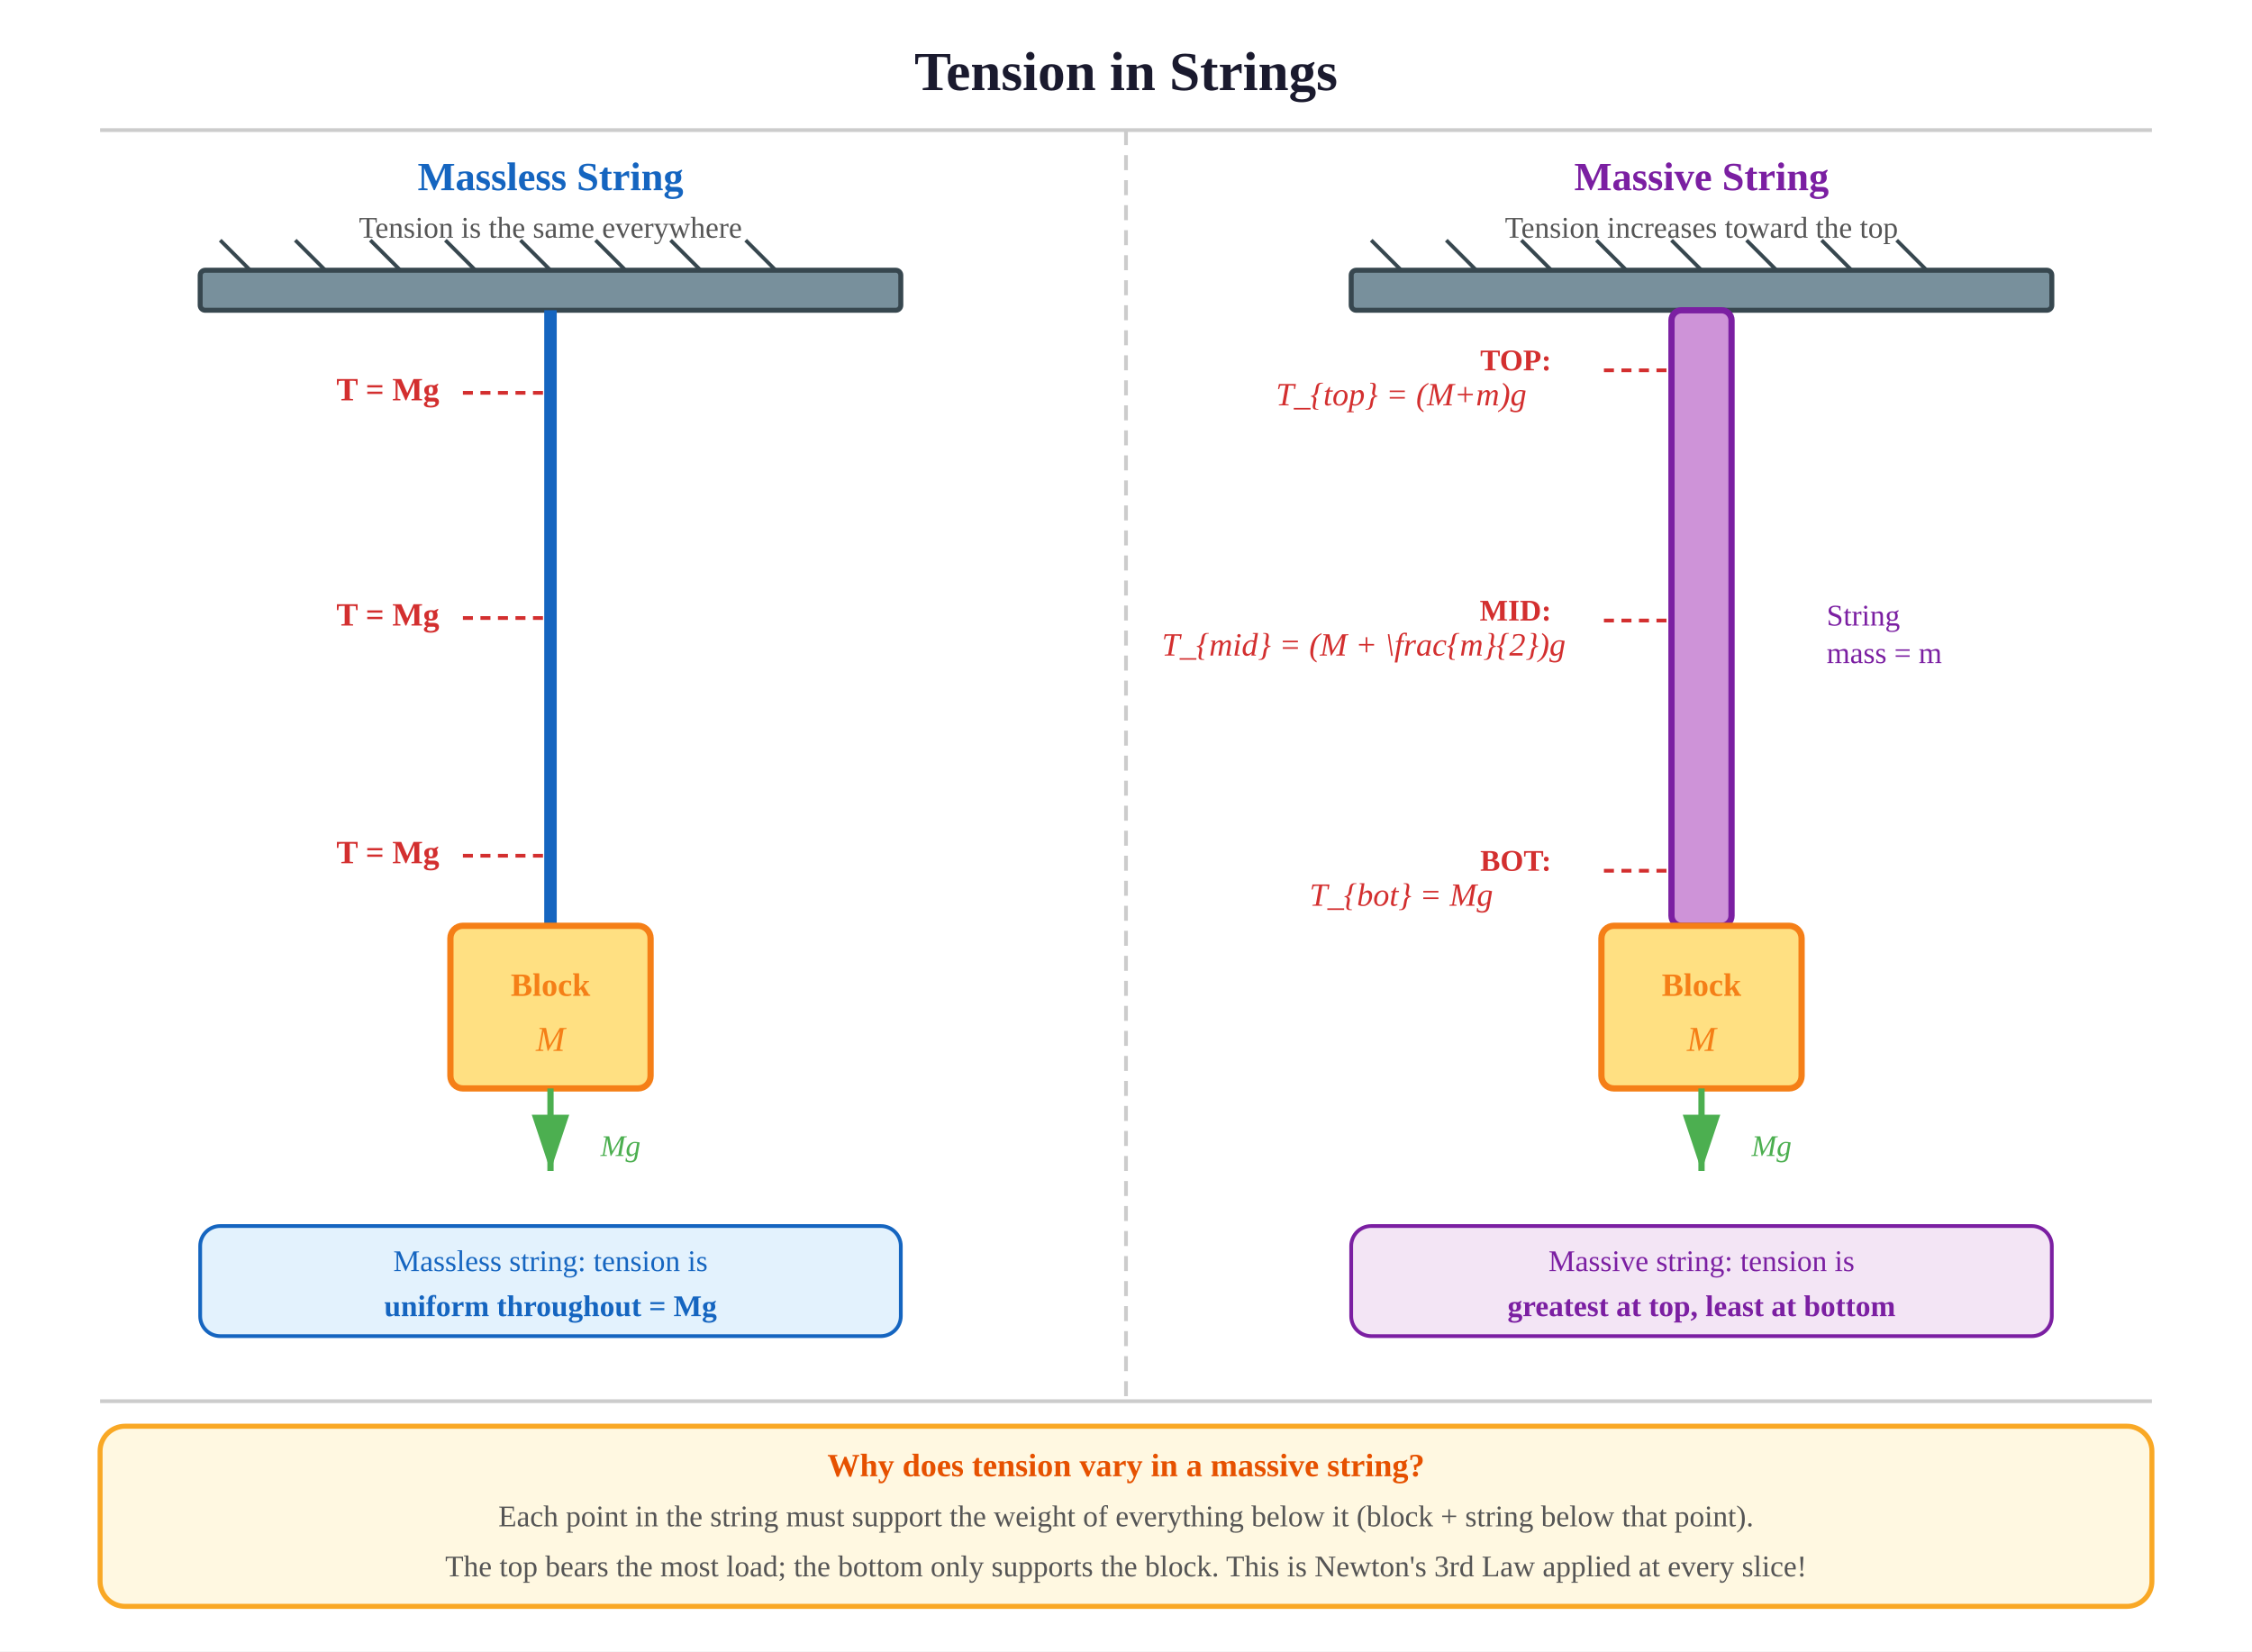
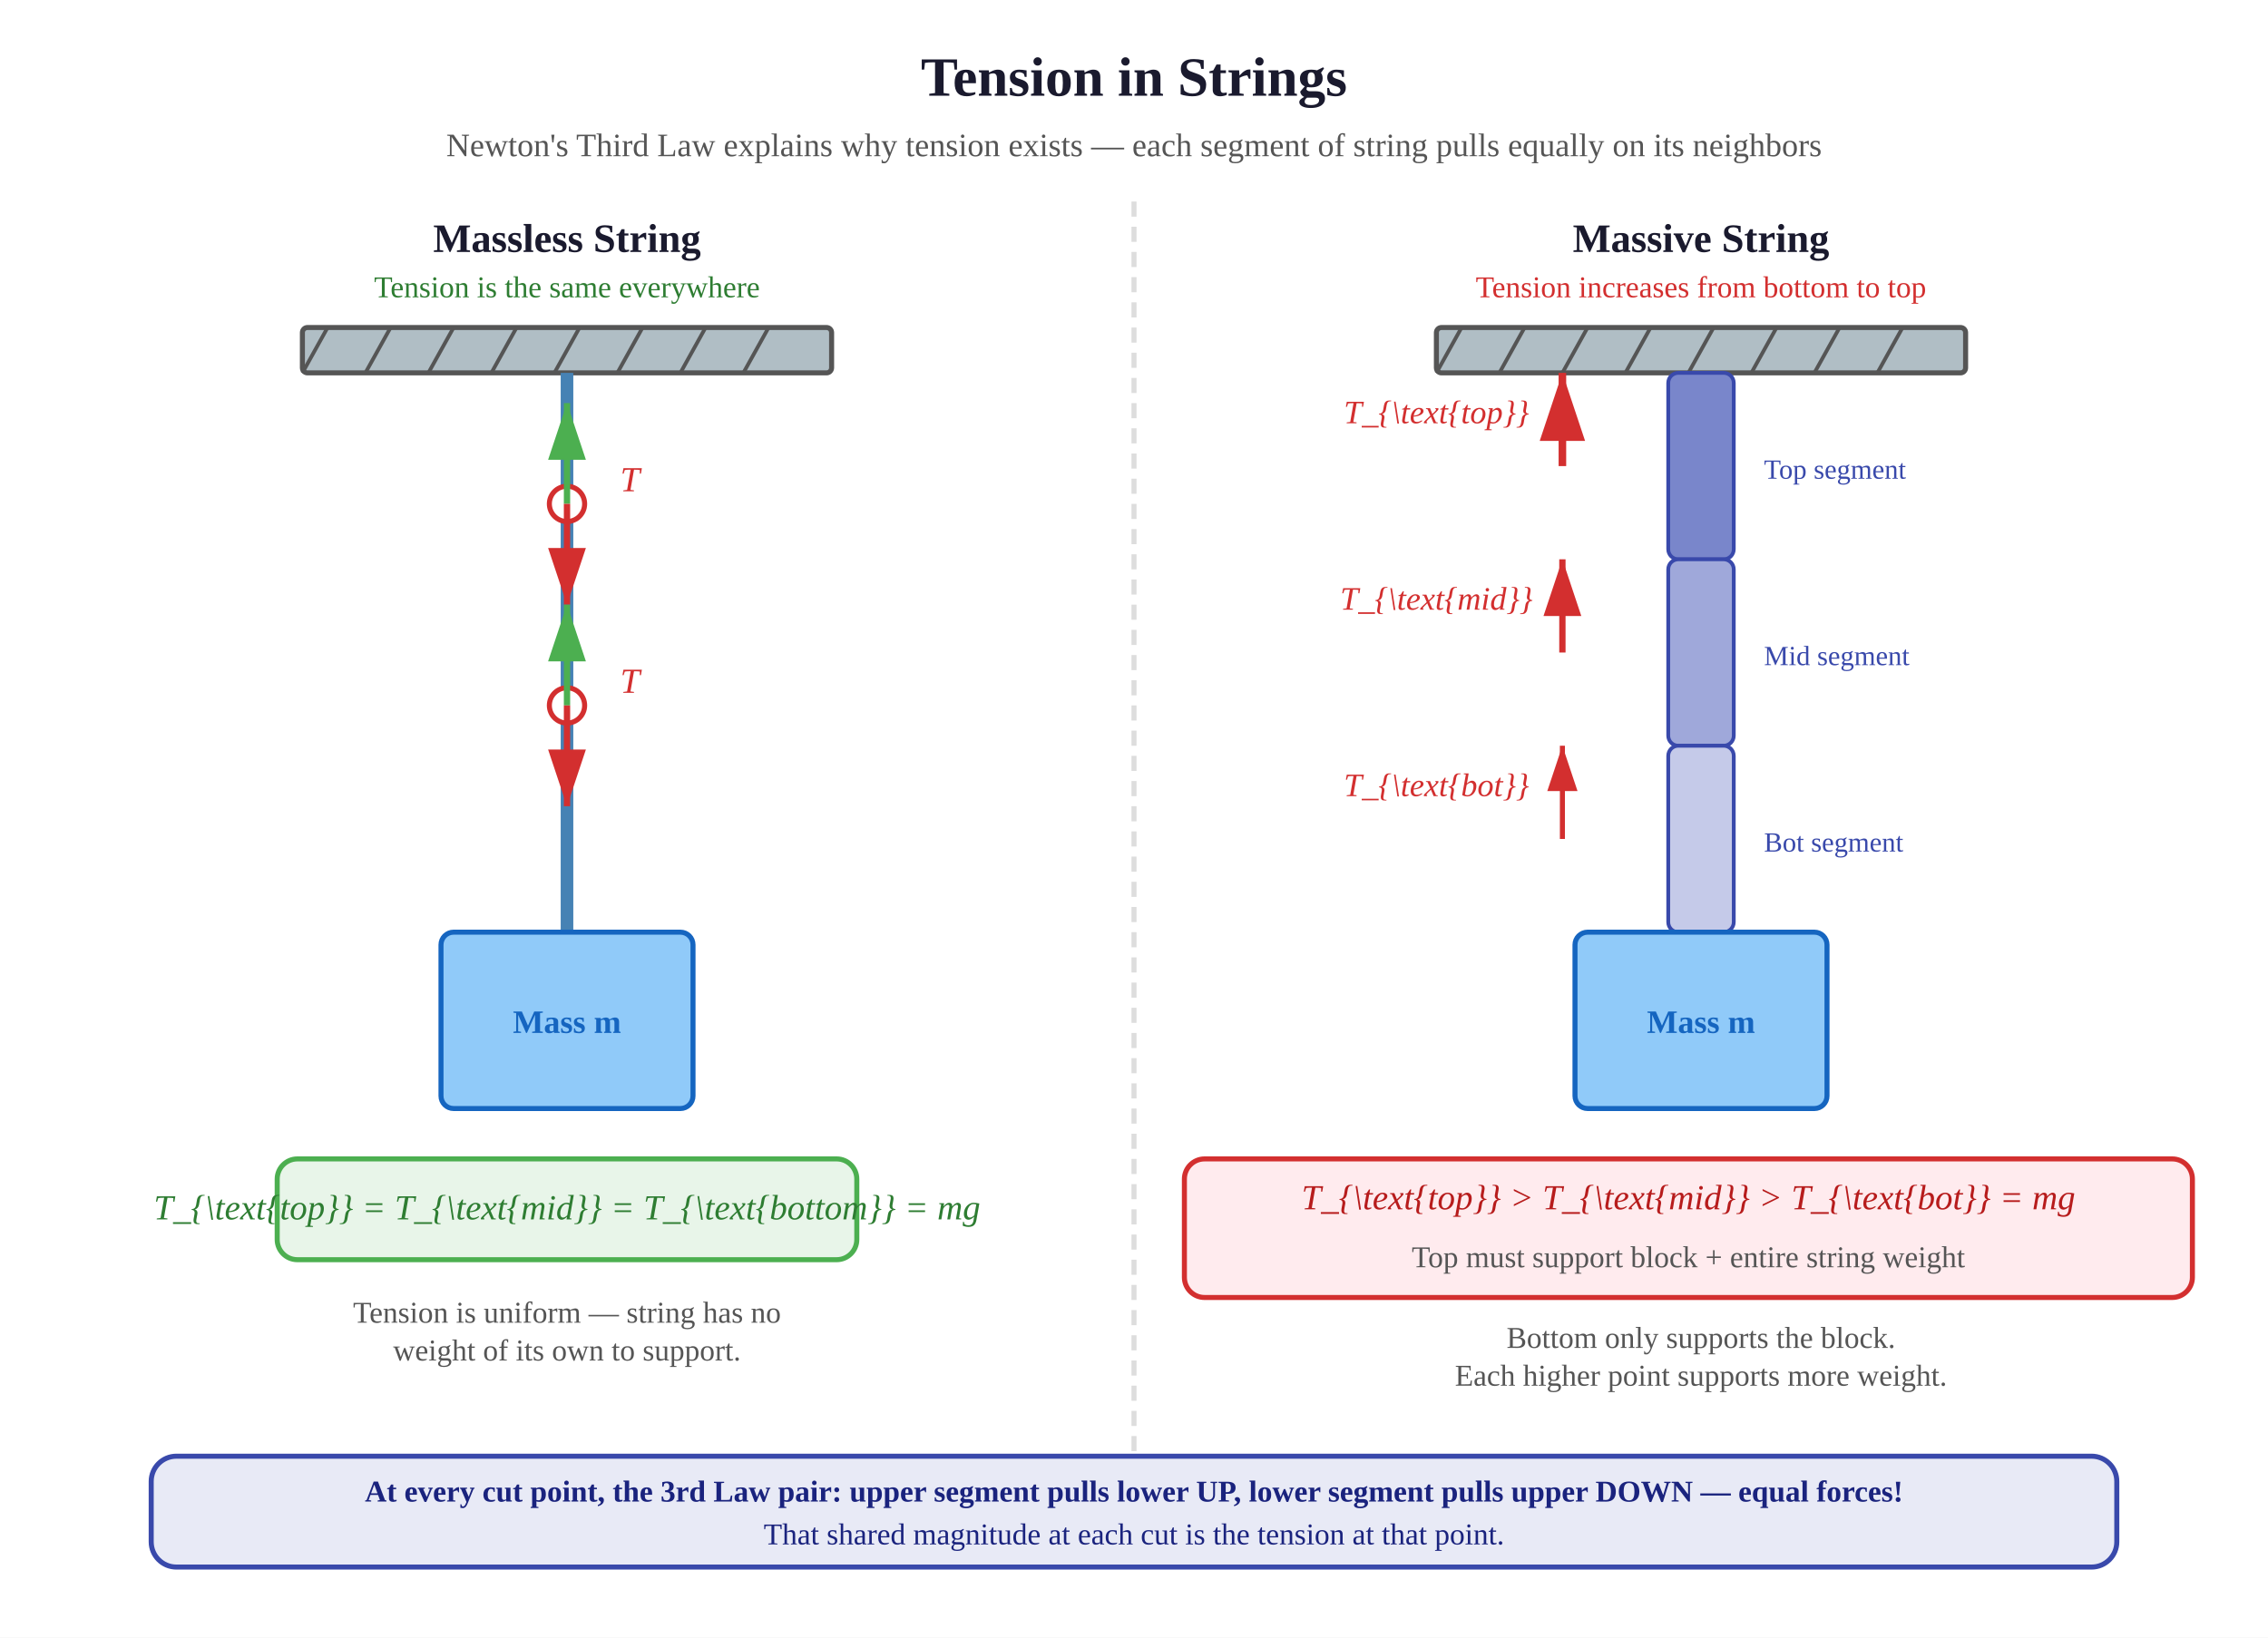
- <svg xmlns="http://www.w3.org/2000/svg" width="900" height="660" viewBox="0 0 900 660">
-   <rect x="0" y="0" width="900" height="660" fill="#ffffff" />
-   <text id="ts_title" x="450" y="36" font-size="22" fill="#1a1a2e" text-anchor="middle" font-weight="bold">Tension in Strings</text>
-   <line id="ts_divider_top" x1="40" y1="52" x2="860" y2="52" stroke="#ccc" stroke-width="1.5" stroke-dasharray="" />
-   <text id="ts_left_title" x="220" y="76" font-size="16" fill="#1565C0" text-anchor="middle" font-weight="bold">Massless String</text>
-   <text id="ts_left_sub" x="220" y="95" font-size="12" fill="#555" text-anchor="middle" font-weight="normal">Tension is the same everywhere</text>
-   <rect id="ts_ceiling_l" x="80" y="108" width="280" height="16" rx="2" fill="#78909c" stroke="#37474f" stroke-width="2" />
-   <path id="ts_hatch_l1" d="M 100 108 L 88 96" stroke="#37474f" stroke-width="1.5" fill="none" stroke-dasharray="" />
-   <path id="ts_hatch_l2" d="M 130 108 L 118 96" stroke="#37474f" stroke-width="1.5" fill="none" stroke-dasharray="" />
-   <path id="ts_hatch_l3" d="M 160 108 L 148 96" stroke="#37474f" stroke-width="1.5" fill="none" stroke-dasharray="" />
-   <path id="ts_hatch_l4" d="M 190 108 L 178 96" stroke="#37474f" stroke-width="1.5" fill="none" stroke-dasharray="" />
-   <path id="ts_hatch_l5" d="M 220 108 L 208 96" stroke="#37474f" stroke-width="1.5" fill="none" stroke-dasharray="" />
-   <path id="ts_hatch_l6" d="M 250 108 L 238 96" stroke="#37474f" stroke-width="1.5" fill="none" stroke-dasharray="" />
-   <path id="ts_hatch_l7" d="M 280 108 L 268 96" stroke="#37474f" stroke-width="1.5" fill="none" stroke-dasharray="" />
-   <path id="ts_hatch_l8" d="M 310 108 L 298 96" stroke="#37474f" stroke-width="1.5" fill="none" stroke-dasharray="" />
-   <line id="ts_string_massless" x1="220" y1="124" x2="220" y2="370" stroke="#1565C0" stroke-width="5" stroke-dasharray="" />
-   <text id="ts_t_top_l" x="155" y="160" font-size="13" fill="#D32F2F" text-anchor="middle" font-weight="bold">T = Mg</text>
-   <line id="ts_t_top_l_line" x1="185" y1="157" x2="218" y2="157" stroke="#D32F2F" stroke-width="1.5" stroke-dasharray="4,3" />
-   <text id="ts_t_mid_l" x="155" y="250" font-size="13" fill="#D32F2F" text-anchor="middle" font-weight="bold">T = Mg</text>
-   <line id="ts_t_mid_l_line" x1="185" y1="247" x2="218" y2="247" stroke="#D32F2F" stroke-width="1.5" stroke-dasharray="4,3" />
-   <text id="ts_t_bot_l" x="155" y="345" font-size="13" fill="#D32F2F" text-anchor="middle" font-weight="bold">T = Mg</text>
-   <line id="ts_t_bot_l_line" x1="185" y1="342" x2="218" y2="342" stroke="#D32F2F" stroke-width="1.5" stroke-dasharray="4,3" />
-   <rect id="ts_block_l" x="180" y="370" width="80" height="65" rx="5" fill="#ffe082" stroke="#f57f17" stroke-width="2.5" />
-   <text id="ts_block_l_label" x="220" y="398" font-size="13" fill="#f57f17" text-anchor="middle" font-weight="bold">Block</text>
-   <text id="ts_block_l_mass" x="220" y="420" font-size="14" fill="#f57f17" font-style="italic" text-anchor="middle">M</text>
+ <svg xmlns="http://www.w3.org/2000/svg" width="900" height="650" viewBox="0 0 900 650">
+   <rect x="0" y="0" width="900" height="650" fill="#ffffff" />
+   <text id="title" x="450" y="38" font-size="22" fill="#1a1a2e" text-anchor="middle" font-weight="bold">Tension in Strings</text>
+   <text id="subtitle" x="450" y="62" font-size="13" fill="#555" text-anchor="middle" font-weight="normal">Newton's Third Law explains why tension exists — each segment of string pulls equally on its neighbors</text>
+   <line id="divider" x1="450" y1="80" x2="450" y2="600" stroke="#ddd" stroke-width="2" stroke-dasharray="6,4" />
+   <text id="left_title" x="225" y="100" font-size="16" fill="#1a1a2e" text-anchor="middle" font-weight="bold">Massless String</text>
+   <text id="left_subtitle" x="225" y="118" font-size="12" fill="#2e7d32" text-anchor="middle" font-weight="normal">Tension is the same everywhere</text>
+   <rect id="ceiling_left" x="120" y="130" width="210" height="18" rx="2" fill="#b0bec5" stroke="#555" stroke-width="2" />
+   <line id="hatch1" x1="130" y1="130" x2="120" y2="148" stroke="#555" stroke-width="1.5" stroke-dasharray="" />
+   <line id="hatch2" x1="155" y1="130" x2="145" y2="148" stroke="#555" stroke-width="1.5" stroke-dasharray="" />
+   <line id="hatch3" x1="180" y1="130" x2="170" y2="148" stroke="#555" stroke-width="1.5" stroke-dasharray="" />
+   <line id="hatch4" x1="205" y1="130" x2="195" y2="148" stroke="#555" stroke-width="1.5" stroke-dasharray="" />
+   <line id="hatch5" x1="230" y1="130" x2="220" y2="148" stroke="#555" stroke-width="1.5" stroke-dasharray="" />
+   <line id="hatch6" x1="255" y1="130" x2="245" y2="148" stroke="#555" stroke-width="1.5" stroke-dasharray="" />
+   <line id="hatch7" x1="280" y1="130" x2="270" y2="148" stroke="#555" stroke-width="1.5" stroke-dasharray="" />
+   <line id="hatch8" x1="305" y1="130" x2="295" y2="148" stroke="#555" stroke-width="1.5" stroke-dasharray="" />
+   <line id="massless_string" x1="225" y1="148" x2="225" y2="370" stroke="#4682b4" stroke-width="5" stroke-dasharray="" />
+   <rect id="block_left" x="175" y="370" width="100" height="70" rx="5" fill="#90caf9" stroke="#1565c0" stroke-width="2" />
+   <text id="block_left_label" x="225" y="410" font-size="13" fill="#1565c0" text-anchor="middle" font-weight="bold">Mass m</text>
+   <circle id="cut_point_top" cx="225" cy="200" r="7" fill="#fff" stroke="#D32F2F" stroke-width="2" stroke-dasharray="" />
+   <circle id="cut_point_mid" cx="225" cy="280" r="7" fill="#fff" stroke="#D32F2F" stroke-width="2" stroke-dasharray="" />
  <defs>
-     <marker id="arrowhead_ts_weight_l" markerWidth="10" markerHeight="10" refX="9" refY="3" orient="auto" markerUnits="strokeWidth">
+     <marker id="arrowhead_t_top_up" markerWidth="10" markerHeight="10" refX="9" refY="3" orient="auto" markerUnits="strokeWidth">
      <path d="M0,0 L0,6 L9,3 z" fill="#4CAF50" />
    </marker>
  </defs>
-   <line id="ts_weight_l" x1="220" y1="435" x2="220" y2="468" stroke="#4CAF50" stroke-width="2.5" marker-end="url(#arrowhead_ts_weight_l)" />
-   <text id="ts_weight_l_label" x="248" y="462" font-size="12" fill="#4CAF50" font-style="italic" text-anchor="middle">Mg</text>
-   <rect id="ts_uniform_box" x="80" y="490" width="280" height="44" rx="8" fill="#e3f2fd" stroke="#1565C0" stroke-width="1.5" />
-   <text id="ts_uniform_note" x="220" y="508" font-size="12" fill="#1565C0" text-anchor="middle" font-weight="normal">Massless string: tension is</text>
-   <text id="ts_uniform_note2" x="220" y="526" font-size="12" fill="#1565C0" text-anchor="middle" font-weight="bold">uniform throughout = Mg</text>
-   <line id="ts_divider_v" x1="450" y1="52" x2="450" y2="560" stroke="#ccc" stroke-width="1.5" stroke-dasharray="6,4" />
-   <text id="ts_right_title" x="680" y="76" font-size="16" fill="#7B1FA2" text-anchor="middle" font-weight="bold">Massive String</text>
-   <text id="ts_right_sub" x="680" y="95" font-size="12" fill="#555" text-anchor="middle" font-weight="normal">Tension increases toward the top</text>
-   <rect id="ts_ceiling_r" x="540" y="108" width="280" height="16" rx="2" fill="#78909c" stroke="#37474f" stroke-width="2" />
-   <path id="ts_hatch_r1" d="M 560 108 L 548 96" stroke="#37474f" stroke-width="1.5" fill="none" stroke-dasharray="" />
-   <path id="ts_hatch_r2" d="M 590 108 L 578 96" stroke="#37474f" stroke-width="1.5" fill="none" stroke-dasharray="" />
-   <path id="ts_hatch_r3" d="M 620 108 L 608 96" stroke="#37474f" stroke-width="1.5" fill="none" stroke-dasharray="" />
-   <path id="ts_hatch_r4" d="M 650 108 L 638 96" stroke="#37474f" stroke-width="1.5" fill="none" stroke-dasharray="" />
-   <path id="ts_hatch_r5" d="M 680 108 L 668 96" stroke="#37474f" stroke-width="1.5" fill="none" stroke-dasharray="" />
-   <path id="ts_hatch_r6" d="M 710 108 L 698 96" stroke="#37474f" stroke-width="1.5" fill="none" stroke-dasharray="" />
-   <path id="ts_hatch_r7" d="M 740 108 L 728 96" stroke="#37474f" stroke-width="1.5" fill="none" stroke-dasharray="" />
-   <path id="ts_hatch_r8" d="M 770 108 L 758 96" stroke="#37474f" stroke-width="1.5" fill="none" stroke-dasharray="" />
-   <rect id="ts_string_massive" x="668" y="124" width="24" height="246" rx="4" fill="#ce93d8" stroke="#7B1FA2" stroke-width="2.5" />
-   <text id="ts_string_mass_label" x="730" y="250" font-size="12" fill="#7B1FA2" text-anchor="start" font-weight="normal">String</text>
-   <text id="ts_string_mass_label2" x="730" y="265" font-size="12" fill="#7B1FA2" text-anchor="start" font-weight="normal">mass = m</text>
-   <text id="ts_t_top_r_label" x="620" y="148" font-size="12" fill="#D32F2F" text-anchor="end" font-weight="bold">TOP:</text>
-   <text id="ts_t_top_r" x="560" y="162" font-size="13" fill="#D32F2F" font-style="italic" text-anchor="middle">T_{top} = (M+m)g</text>
-   <line id="ts_t_top_r_line" x1="666" y1="148" x2="640" y2="148" stroke="#D32F2F" stroke-width="1.5" stroke-dasharray="4,3" />
-   <text id="ts_t_mid_r_label" x="620" y="248" font-size="12" fill="#D32F2F" text-anchor="end" font-weight="bold">MID:</text>
-   <text id="ts_t_mid_r" x="545" y="262" font-size="13" fill="#D32F2F" font-style="italic" text-anchor="middle">T_{mid} = (M + \frac{m}{2})g</text>
-   <line id="ts_t_mid_r_line" x1="666" y1="248" x2="640" y2="248" stroke="#D32F2F" stroke-width="1.5" stroke-dasharray="4,3" />
-   <text id="ts_t_bot_r_label" x="620" y="348" font-size="12" fill="#D32F2F" text-anchor="end" font-weight="bold">BOT:</text>
-   <text id="ts_t_bot_r" x="560" y="362" font-size="13" fill="#D32F2F" font-style="italic" text-anchor="middle">T_{bot} = Mg</text>
-   <line id="ts_t_bot_r_line" x1="666" y1="348" x2="640" y2="348" stroke="#D32F2F" stroke-width="1.5" stroke-dasharray="4,3" />
-   <rect id="ts_block_r" x="640" y="370" width="80" height="65" rx="5" fill="#ffe082" stroke="#f57f17" stroke-width="2.5" />
-   <text id="ts_block_r_label" x="680" y="398" font-size="13" fill="#f57f17" text-anchor="middle" font-weight="bold">Block</text>
-   <text id="ts_block_r_mass" x="680" y="420" font-size="14" fill="#f57f17" font-style="italic" text-anchor="middle">M</text>
+   <line id="t_top_up" x1="225" y1="200" x2="225" y2="160" stroke="#4CAF50" stroke-width="2.5" marker-end="url(#arrowhead_t_top_up)" />
  <defs>
-     <marker id="arrowhead_ts_weight_r" markerWidth="10" markerHeight="10" refX="9" refY="3" orient="auto" markerUnits="strokeWidth">
+     <marker id="arrowhead_t_top_down" markerWidth="10" markerHeight="10" refX="9" refY="3" orient="auto" markerUnits="strokeWidth">
+       <path d="M0,0 L0,6 L9,3 z" fill="#D32F2F" />
+     </marker>
+   </defs>
+   <line id="t_top_down" x1="225" y1="200" x2="225" y2="240" stroke="#D32F2F" stroke-width="2.5" marker-end="url(#arrowhead_t_top_down)" />
+   <defs>
+     <marker id="arrowhead_t_mid_up" markerWidth="10" markerHeight="10" refX="9" refY="3" orient="auto" markerUnits="strokeWidth">
      <path d="M0,0 L0,6 L9,3 z" fill="#4CAF50" />
    </marker>
  </defs>
-   <line id="ts_weight_r" x1="680" y1="435" x2="680" y2="468" stroke="#4CAF50" stroke-width="2.5" marker-end="url(#arrowhead_ts_weight_r)" />
-   <text id="ts_weight_r_label" x="708" y="462" font-size="12" fill="#4CAF50" font-style="italic" text-anchor="middle">Mg</text>
-   <rect id="ts_massive_box" x="540" y="490" width="280" height="44" rx="8" fill="#f3e5f5" stroke="#7B1FA2" stroke-width="1.5" />
-   <text id="ts_massive_note" x="680" y="508" font-size="12" fill="#7B1FA2" text-anchor="middle" font-weight="normal">Massive string: tension is</text>
-   <text id="ts_massive_note2" x="680" y="526" font-size="12" fill="#7B1FA2" text-anchor="middle" font-weight="bold">greatest at top, least at bottom</text>
-   <line id="ts_divider_bot" x1="40" y1="560" x2="860" y2="560" stroke="#ccc" stroke-width="1.5" stroke-dasharray="" />
-   <rect id="ts_insight_box" x="40" y="570" width="820" height="72" rx="10" fill="#fff8e1" stroke="#f9a825" stroke-width="2" />
-   <text id="ts_insight_title" x="450" y="590" font-size="13" fill="#e65100" text-anchor="middle" font-weight="bold">Why does tension vary in a massive string?</text>
-   <text id="ts_insight_body" x="450" y="610" font-size="12" fill="#555" text-anchor="middle" font-weight="normal">Each point in the string must support the weight of everything below it (block + string below that point).</text>
-   <text id="ts_insight_body2" x="450" y="630" font-size="12" fill="#555" text-anchor="middle" font-weight="normal">The top bears the most load; the bottom only supports the block. This is Newton's 3rd Law applied at every slice!</text>
+   <line id="t_mid_up" x1="225" y1="280" x2="225" y2="240" stroke="#4CAF50" stroke-width="2.5" marker-end="url(#arrowhead_t_mid_up)" />
+   <defs>
+     <marker id="arrowhead_t_mid_down" markerWidth="10" markerHeight="10" refX="9" refY="3" orient="auto" markerUnits="strokeWidth">
+       <path d="M0,0 L0,6 L9,3 z" fill="#D32F2F" />
+     </marker>
+   </defs>
+   <line id="t_mid_down" x1="225" y1="280" x2="225" y2="320" stroke="#D32F2F" stroke-width="2.5" marker-end="url(#arrowhead_t_mid_down)" />
+   <text id="t_top_label" x="250" y="195" font-size="14" fill="#D32F2F" font-style="italic" text-anchor="middle">T</text>
+   <text id="t_mid_label" x="250" y="275" font-size="14" fill="#D32F2F" font-style="italic" text-anchor="middle">T</text>
+   <rect id="equal_box" x="110" y="460" width="230" height="40" rx="8" fill="#e8f5e9" stroke="#4CAF50" stroke-width="2" />
+   <text id="equal_tension" x="225" y="484" font-size="14" fill="#2e7d32" font-style="italic" text-anchor="middle">T_{\text{top}} = T_{\text{mid}} = T_{\text{bottom}} = mg</text>
+   <text id="massless_note" x="225" y="525" font-size="12" fill="#555" text-anchor="middle" font-weight="normal">Tension is uniform — string has no</text>
+   <text id="massless_note2" x="225" y="540" font-size="12" fill="#555" text-anchor="middle" font-weight="normal">weight of its own to support.</text>
+   <text id="right_title" x="675" y="100" font-size="16" fill="#1a1a2e" text-anchor="middle" font-weight="bold">Massive String</text>
+   <text id="right_subtitle" x="675" y="118" font-size="12" fill="#D32F2F" text-anchor="middle" font-weight="normal">Tension increases from bottom to top</text>
+   <rect id="ceiling_right" x="570" y="130" width="210" height="18" rx="2" fill="#b0bec5" stroke="#555" stroke-width="2" />
+   <line id="hatch_r1" x1="580" y1="130" x2="570" y2="148" stroke="#555" stroke-width="1.5" stroke-dasharray="" />
+   <line id="hatch_r2" x1="605" y1="130" x2="595" y2="148" stroke="#555" stroke-width="1.5" stroke-dasharray="" />
+   <line id="hatch_r3" x1="630" y1="130" x2="620" y2="148" stroke="#555" stroke-width="1.5" stroke-dasharray="" />
+   <line id="hatch_r4" x1="655" y1="130" x2="645" y2="148" stroke="#555" stroke-width="1.5" stroke-dasharray="" />
+   <line id="hatch_r5" x1="680" y1="130" x2="670" y2="148" stroke="#555" stroke-width="1.5" stroke-dasharray="" />
+   <line id="hatch_r6" x1="705" y1="130" x2="695" y2="148" stroke="#555" stroke-width="1.5" stroke-dasharray="" />
+   <line id="hatch_r7" x1="730" y1="130" x2="720" y2="148" stroke="#555" stroke-width="1.5" stroke-dasharray="" />
+   <line id="hatch_r8" x1="755" y1="130" x2="745" y2="148" stroke="#555" stroke-width="1.5" stroke-dasharray="" />
+   <rect id="massive_string_top" x="662" y="148" width="26" height="74" rx="4" fill="#7986cb" stroke="#3949ab" stroke-width="1.5" />
+   <rect id="massive_string_mid" x="662" y="222" width="26" height="74" rx="4" fill="#9fa8da" stroke="#3949ab" stroke-width="1.5" />
+   <rect id="massive_string_bot" x="662" y="296" width="26" height="74" rx="4" fill="#c5cae9" stroke="#3949ab" stroke-width="1.5" />
+   <text id="seg_top_label" x="700" y="190" font-size="11" fill="#3949ab" text-anchor="start" font-weight="normal">Top segment</text>
+   <text id="seg_mid_label" x="700" y="264" font-size="11" fill="#3949ab" text-anchor="start" font-weight="normal">Mid segment</text>
+   <text id="seg_bot_label" x="700" y="338" font-size="11" fill="#3949ab" text-anchor="start" font-weight="normal">Bot segment</text>
+   <rect id="block_right" x="625" y="370" width="100" height="70" rx="5" fill="#90caf9" stroke="#1565c0" stroke-width="2" />
+   <text id="block_right_label" x="675" y="410" font-size="13" fill="#1565c0" text-anchor="middle" font-weight="bold">Mass m</text>
+   <defs>
+     <marker id="arrowhead_t_top_arrow" markerWidth="10" markerHeight="10" refX="9" refY="3" orient="auto" markerUnits="strokeWidth">
+       <path d="M0,0 L0,6 L9,3 z" fill="#D32F2F" />
+     </marker>
+   </defs>
+   <line id="t_top_arrow" x1="620" y1="185" x2="620" y2="148" stroke="#D32F2F" stroke-width="3" marker-end="url(#arrowhead_t_top_arrow)" />
+   <defs>
+     <marker id="arrowhead_t_mid_arrow" markerWidth="10" markerHeight="10" refX="9" refY="3" orient="auto" markerUnits="strokeWidth">
+       <path d="M0,0 L0,6 L9,3 z" fill="#D32F2F" />
+     </marker>
+   </defs>
+   <line id="t_mid_arrow" x1="620" y1="259" x2="620" y2="222" stroke="#D32F2F" stroke-width="2.5" marker-end="url(#arrowhead_t_mid_arrow)" />
+   <defs>
+     <marker id="arrowhead_t_bot_arrow" markerWidth="10" markerHeight="10" refX="9" refY="3" orient="auto" markerUnits="strokeWidth">
+       <path d="M0,0 L0,6 L9,3 z" fill="#D32F2F" />
+     </marker>
+   </defs>
+   <line id="t_bot_arrow" x1="620" y1="333" x2="620" y2="296" stroke="#D32F2F" stroke-width="2" marker-end="url(#arrowhead_t_bot_arrow)" />
+   <text id="t_top_r" x="570" y="168" font-size="13" fill="#D32F2F" font-style="italic" text-anchor="middle">T_{\text{top}}</text>
+   <text id="t_mid_r" x="570" y="242" font-size="13" fill="#D32F2F" font-style="italic" text-anchor="middle">T_{\text{mid}}</text>
+   <text id="t_bot_r" x="570" y="316" font-size="13" fill="#D32F2F" font-style="italic" text-anchor="middle">T_{\text{bot}}</text>
+   <rect id="ineq_box" x="470" y="460" width="400" height="55" rx="8" fill="#ffebee" stroke="#D32F2F" stroke-width="2" />
+   <text id="ineq_tension" x="670" y="480" font-size="14" fill="#b71c1c" font-style="italic" text-anchor="middle">T_{\text{top}} &gt; T_{\text{mid}} &gt; T_{\text{bot}} = mg</text>
+   <text id="ineq_note" x="670" y="503" font-size="12" fill="#555" text-anchor="middle" font-weight="normal">Top must support block + entire string weight</text>
+   <text id="right_note1" x="675" y="535" font-size="12" fill="#555" text-anchor="middle" font-weight="normal">Bottom only supports the block.</text>
+   <text id="right_note2" x="675" y="550" font-size="12" fill="#555" text-anchor="middle" font-weight="normal">Each higher point supports more weight.</text>
+   <rect id="bottom_banner" x="60" y="578" width="780" height="44" rx="10" fill="#e8eaf6" stroke="#3949ab" stroke-width="2" />
+   <text id="bottom_text" x="450" y="596" font-size="12" fill="#1a237e" text-anchor="middle" font-weight="bold">At every cut point, the 3rd Law pair: upper segment pulls lower UP, lower segment pulls upper DOWN — equal forces!</text>
+   <text id="bottom_text2" x="450" y="613" font-size="12" fill="#1a237e" text-anchor="middle" font-weight="normal">That shared magnitude at each cut is the tension at that point.</text>
</svg>
